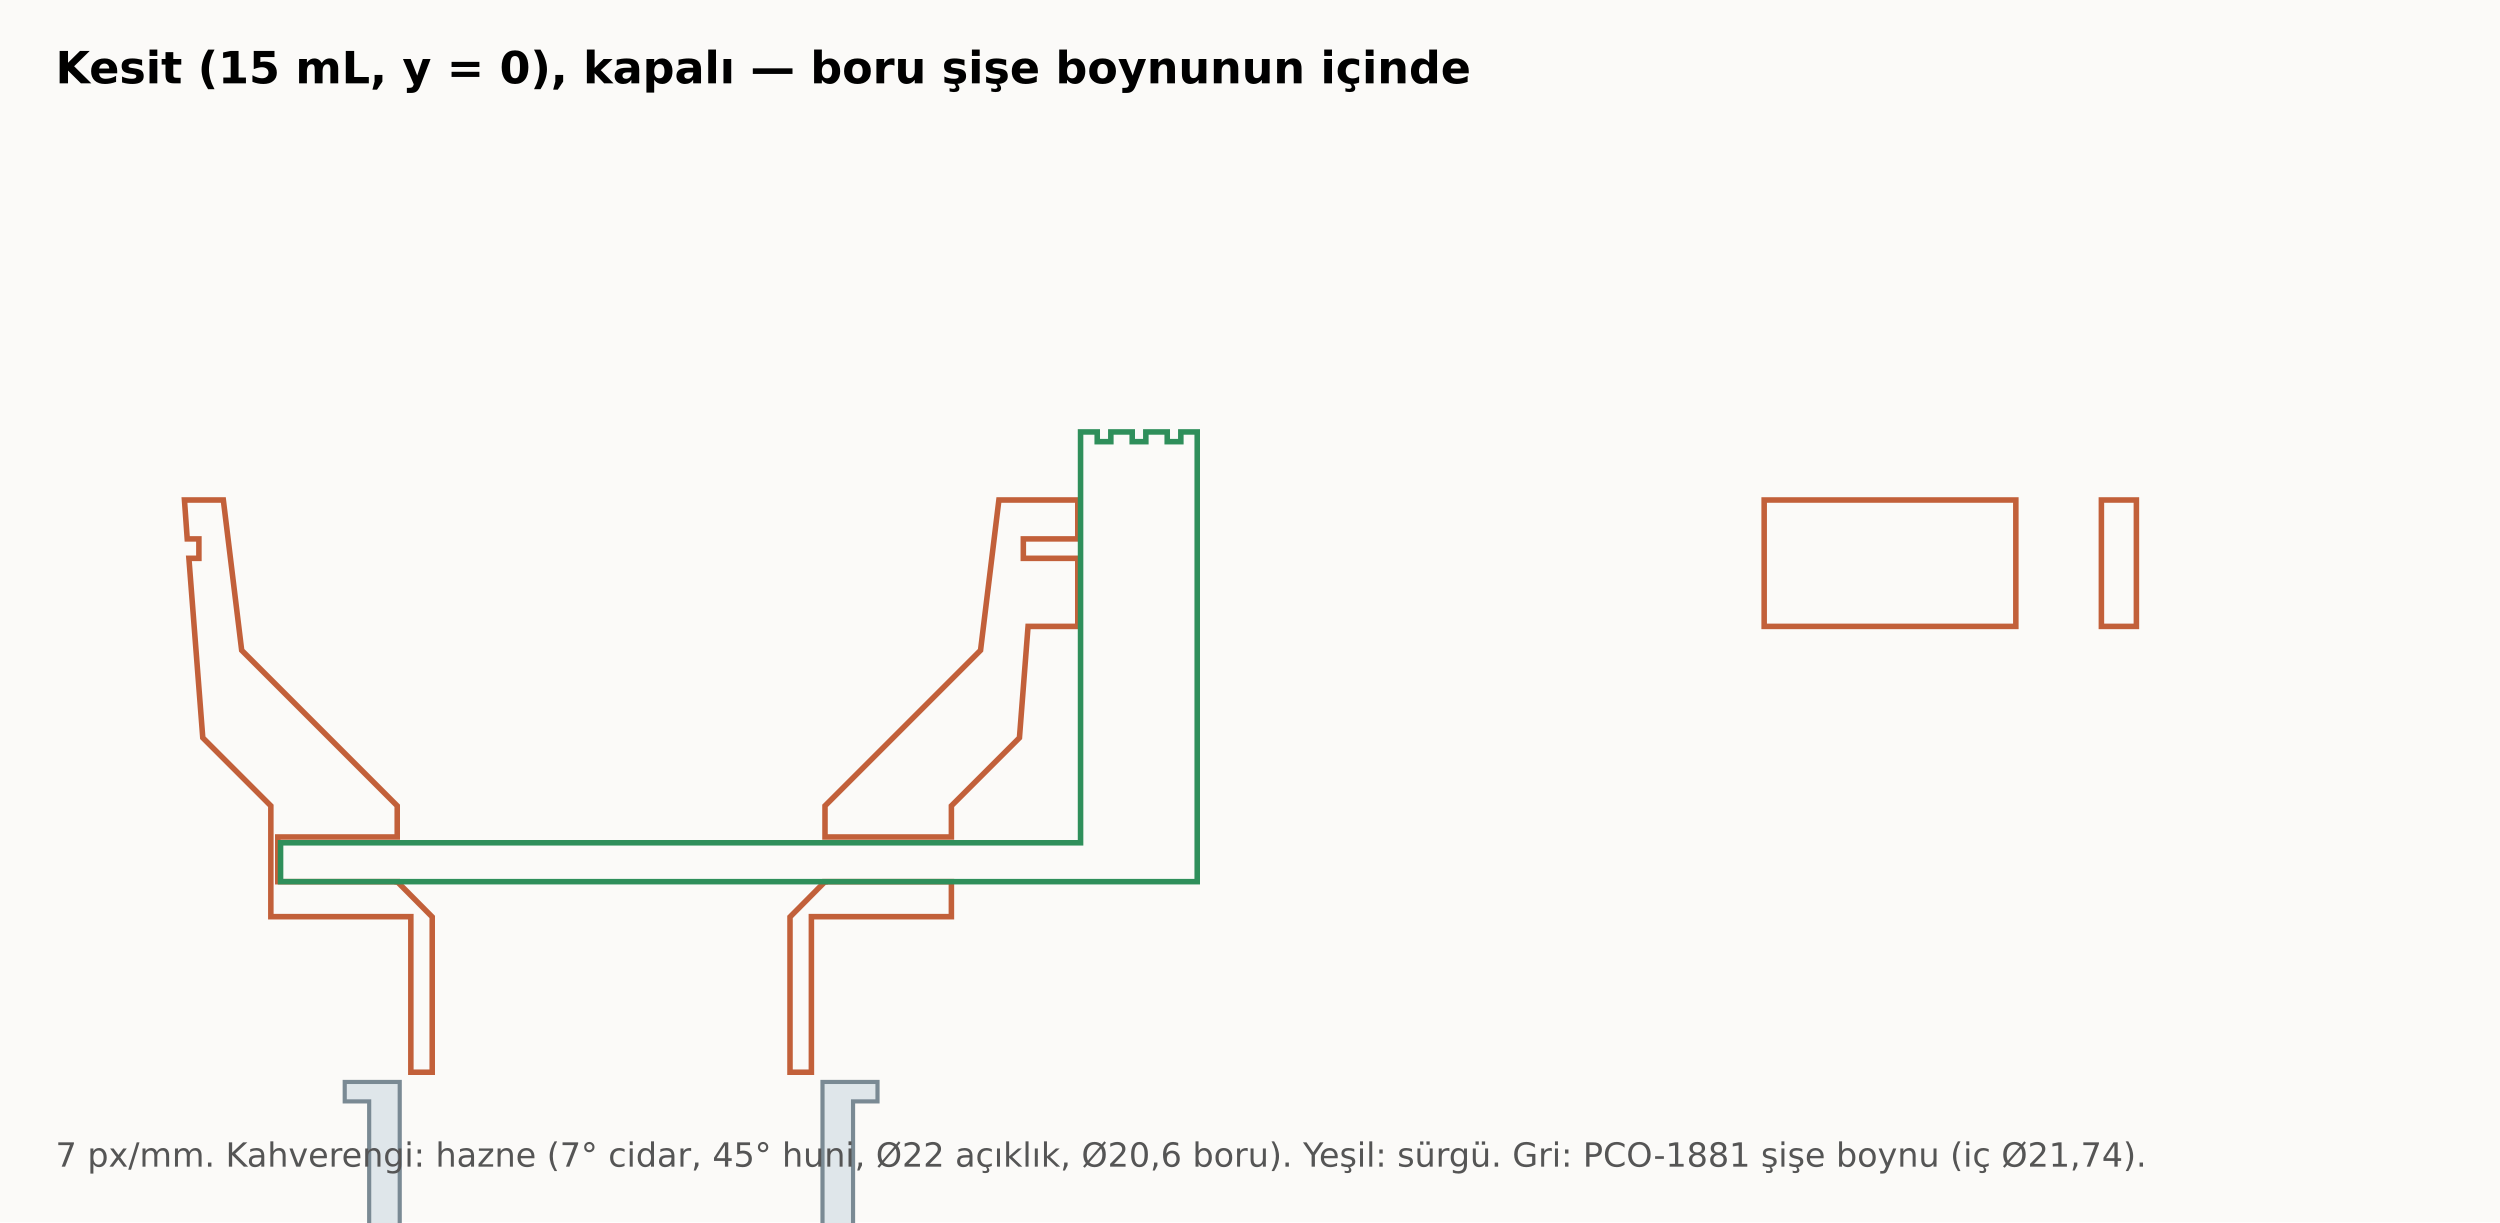
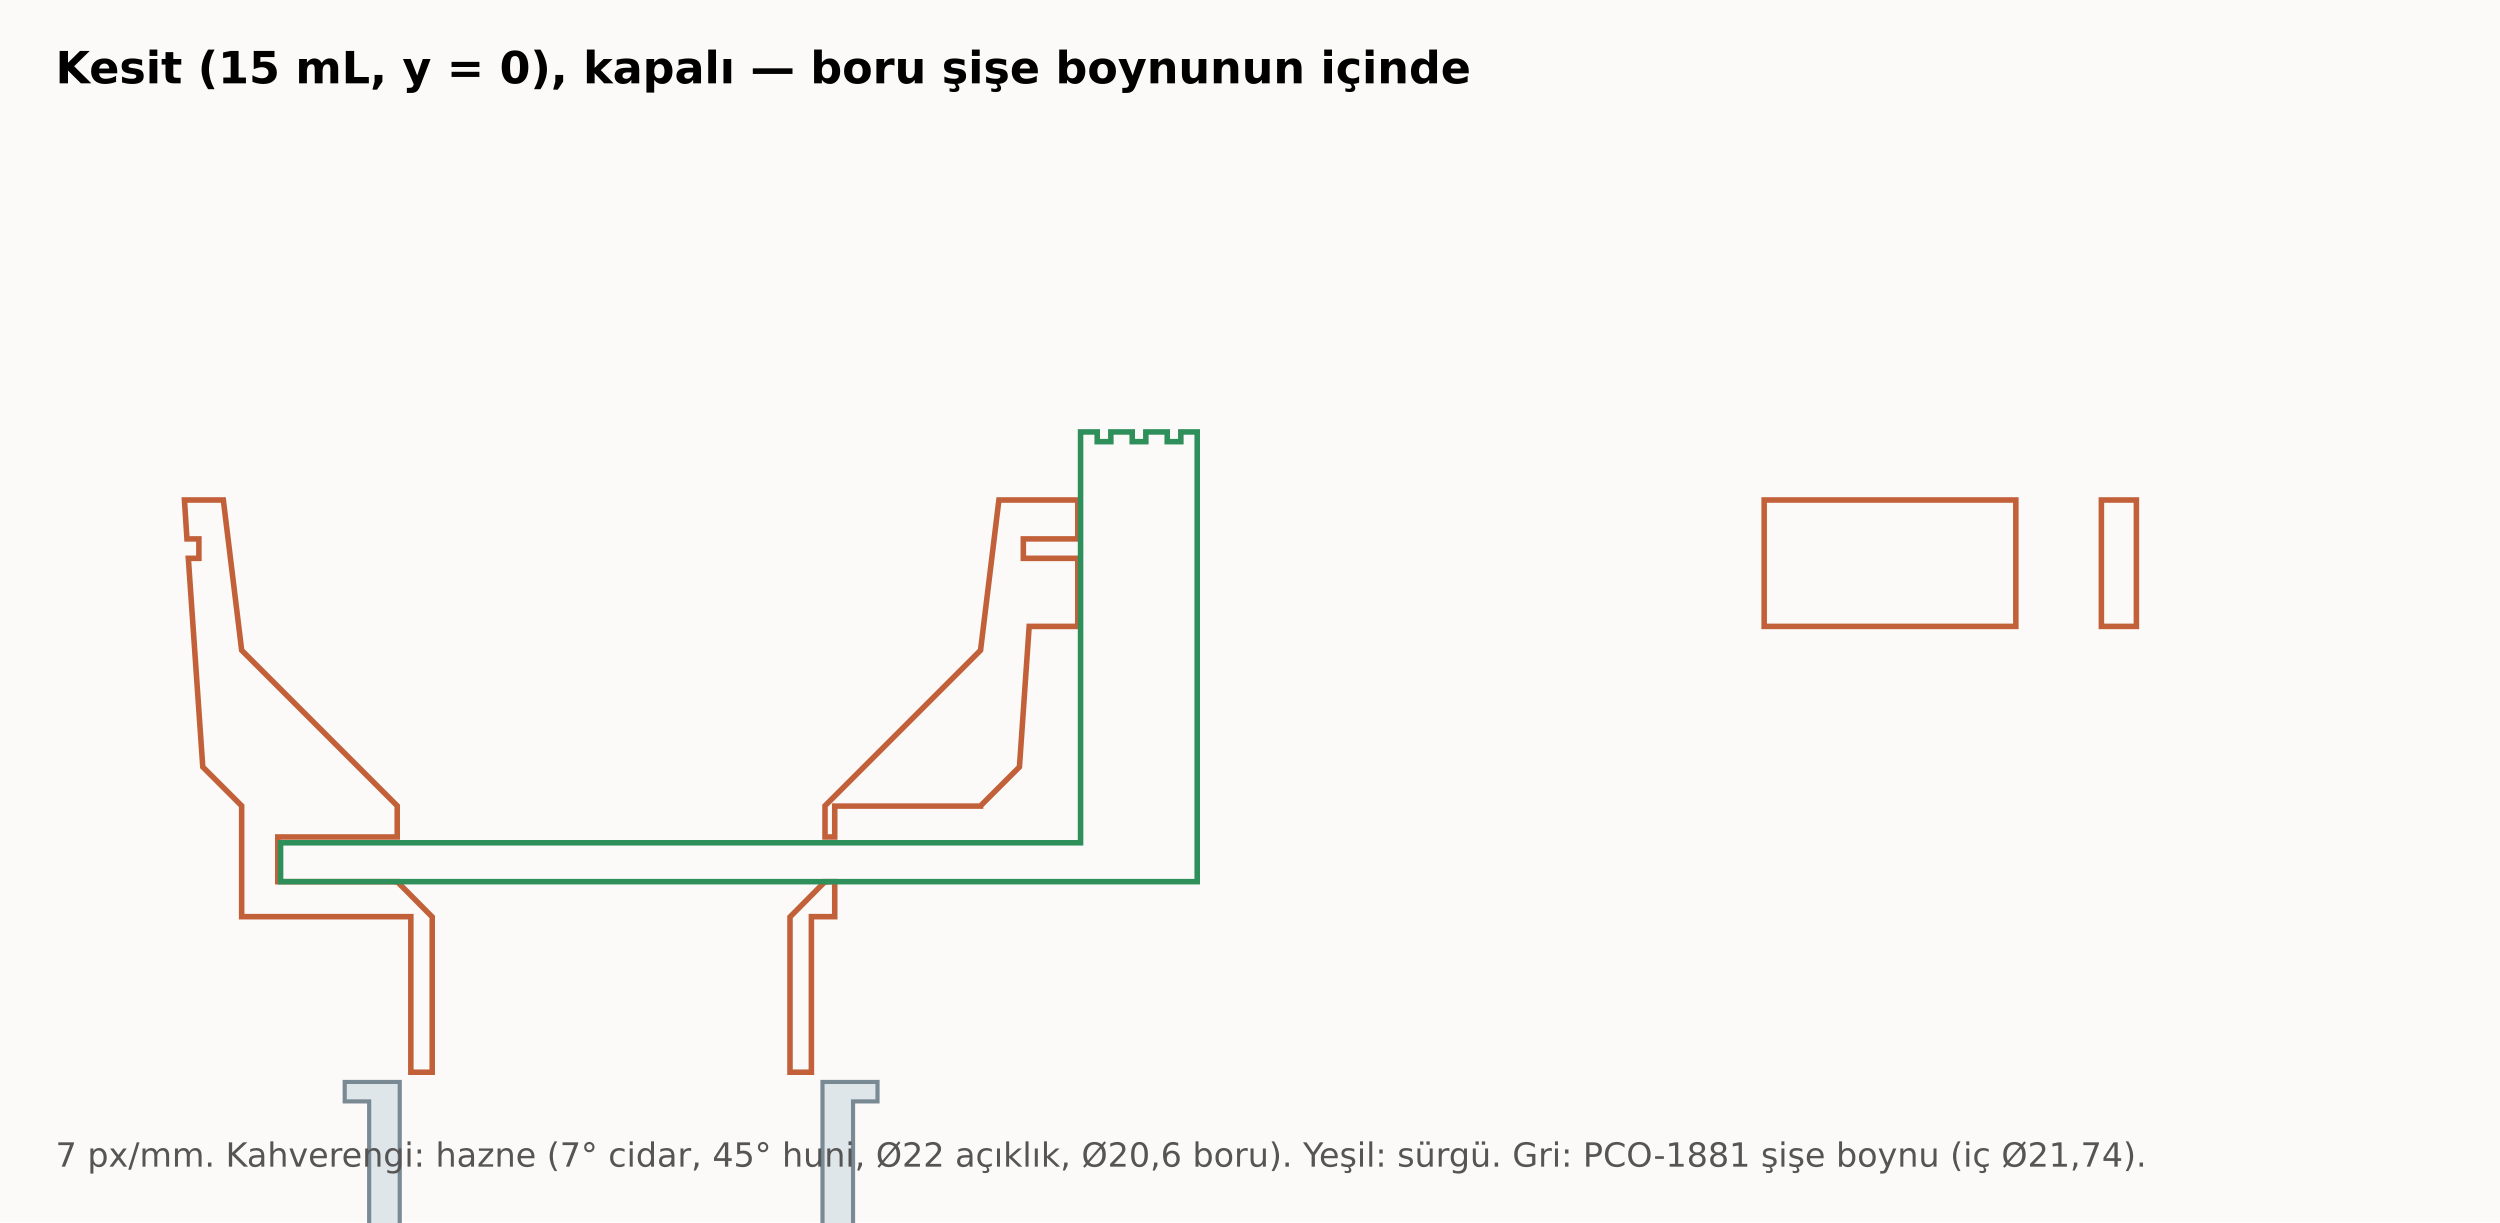
<svg xmlns="http://www.w3.org/2000/svg" width="900" height="440" viewBox="0 0 900 440">
  <rect width="900" height="440" fill="#fbfaf8" />
-   <path d="M360.1 180.0 L360.3 180.0 L360.3 180.0 L363.1 180.0 L375.4 180.0 L379.3 180.0 L379.5 180.0 L379.5 180.0 L388.0 180.0 L388.0 187.0 L388.0 194.0 L376.2 194.0 L375.5 194.0 L374.5 194.0 L373.1 194.0 L371.2 194.0 L368.4 194.0 L368.4 201.0 L371.2 201.0 L373.1 201.0 L374.5 201.0 L375.5 201.0 L376.2 201.0 L388.0 201.0 L388.0 213.2 L388.0 225.5 L379.5 225.5 L378.3 225.5 L378.2 225.5 L378.0 225.5 L377.7 225.5 L377.2 225.5 L376.5 225.5 L375.6 225.5 L374.4 225.5 L372.6 225.5 L370.1 225.5 L367.0 265.6 L342.5 290.1 L342.5 301.3 L340.5 301.3 L338.6 301.3 L336.7 301.3 L334.9 301.3 L333.1 301.3 L331.3 301.3 L329.5 301.3 L327.8 301.3 L326.0 301.3 L324.3 301.3 L322.7 301.3 L321.0 301.3 L319.3 301.3 L317.7 301.3 L316.1 301.3 L314.5 301.3 L312.9 301.3 L311.3 301.3 L309.7 301.3 L308.2 301.3 L306.6 301.3 L305.1 301.3 L303.5 301.3 L302.0 301.3 L300.4 301.3 L298.9 301.3 L297.1 301.3 L297.0 301.3 L297.0 290.1 L353.0 234.1 L359.6 180.0 L360.1 180.0 Z" fill="none" stroke="#c2603a" stroke-width="2" />
-   <path d="M296.9 317.5 L284.4 330.1 L284.4 386.0 L292.1 386.0 L292.1 330.0 L342.5 330.0 L342.5 317.4 L340.5 317.4 L338.6 317.4 L336.7 317.4 L334.9 317.4 L333.1 317.4 L331.3 317.4 L329.5 317.4 L327.8 317.4 L326.0 317.4 L324.3 317.4 L322.7 317.4 L321.0 317.4 L319.3 317.4 L317.7 317.4 L316.1 317.4 L314.5 317.4 L312.9 317.4 L311.3 317.4 L309.7 317.4 L308.2 317.4 L306.6 317.4 L305.1 317.4 L303.5 317.4 L302.0 317.4 L300.4 317.4 L297.1 317.4 L297.0 317.4 L297.0 317.4 L297.0 317.5 L296.9 317.5 Z" fill="none" stroke="#c2603a" stroke-width="2" />
+   <path d="M360.1 180.0 L360.3 180.0 L360.3 180.0 L363.1 180.0 L375.4 180.0 L379.3 180.0 L379.5 180.0 L379.5 180.0 L388.0 180.0 L388.0 187.0 L388.0 194.0 L376.2 194.0 L375.5 194.0 L374.5 194.0 L373.1 194.0 L371.2 194.0 L368.4 194.0 L368.4 201.0 L371.2 201.0 L373.1 201.0 L374.5 201.0 L375.5 201.0 L376.2 201.0 L388.0 201.0 L388.0 213.2 L388.0 225.5 L379.5 225.5 L378.4 225.5 L378.3 225.5 L378.1 225.5 L377.9 225.5 L377.4 225.5 L376.8 225.5 L375.9 225.5 L374.7 225.5 L373.0 225.5 L370.5 225.5 L367.0 276.1 L353.0 290.1 L353.0 290.2 L350.6 290.2 L348.2 290.2 L345.9 290.2 L343.7 290.2 L341.6 290.2 L339.5 290.2 L337.4 290.2 L335.4 290.2 L333.5 290.2 L331.5 290.2 L329.6 290.2 L327.8 290.2 L326.0 290.2 L324.2 290.2 L322.4 290.2 L320.6 290.2 L318.9 290.2 L317.2 290.2 L315.5 290.2 L313.8 290.2 L312.1 290.2 L310.5 290.2 L300.5 290.2 L300.5 295.7 L300.5 301.3 L298.8 301.3 L297.1 301.3 L297.0 301.3 L297.0 290.1 L353.0 234.1 L359.6 180.0 L360.1 180.0 Z" fill="none" stroke="#c2603a" stroke-width="2" />
+   <path d="M296.9 317.5 L284.4 330.1 L284.4 386.0 L292.1 386.0 L292.1 330.0 L292.3 330.0 L292.4 330.0 L292.4 330.0 L300.5 330.0 L300.5 323.7 L300.5 317.4 L298.8 317.4 L297.1 317.4 L297.0 317.4 L297.0 317.4 L297.0 317.5 L296.9 317.5 Z" fill="none" stroke="#c2603a" stroke-width="2" />
  <path d="M756.5 225.5 L756.5 180.0 L769.1 180.0 L769.1 202.7 L769.1 225.5 L756.9 225.5 L756.9 225.5 L756.9 225.5 L756.9 225.5 L756.8 225.5 L756.7 225.5 L756.6 225.5 L756.5 225.5 Z" fill="none" stroke="#c2603a" stroke-width="2" />
  <path d="M702.4 180.0 L702.4 180.0 L702.5 180.0 L702.6 180.0 L702.8 180.0 L702.9 180.0 L703.1 180.0 L703.4 180.0 L703.7 180.0 L704.0 180.0 L704.3 180.0 L704.7 180.0 L705.1 180.0 L705.5 180.0 L706.0 180.0 L706.6 180.0 L707.1 180.0 L707.7 180.0 L708.4 180.0 L709.1 180.0 L709.8 180.0 L710.6 180.0 L711.4 180.0 L712.3 180.0 L713.2 180.0 L714.2 180.0 L715.3 180.0 L716.4 180.0 L717.5 180.0 L718.7 180.0 L720.0 180.0 L721.3 180.0 L722.7 180.0 L724.2 180.0 L725.7 180.0 L725.7 225.5 L724.2 225.5 L722.7 225.5 L721.3 225.5 L720.0 225.5 L718.7 225.5 L717.5 225.5 L716.4 225.5 L715.3 225.5 L714.2 225.5 L713.2 225.5 L712.3 225.5 L711.4 225.5 L710.6 225.5 L709.8 225.5 L709.1 225.5 L708.4 225.5 L707.7 225.5 L707.1 225.5 L706.6 225.5 L706.0 225.5 L705.5 225.5 L705.1 225.5 L680.9 225.5 L635.1 225.5 L635.1 202.7 L635.1 180.0 L702.3 180.0 L702.3 180.0 L702.4 180.0 Z" fill="none" stroke="#c2603a" stroke-width="2" />
-   <path d="M120.1 317.4 L118.4 317.4 L118.4 317.4 L116.6 317.4 L114.8 317.4 L112.6 317.4 L112.6 317.4 L111.4 317.4 L109.1 317.4 L109.1 317.4 L108.3 317.4 L105.9 317.4 L103.1 317.4 L103.1 317.4 L102.8 317.4 L100.0 317.4 L100.0 301.3 L103.1 301.3 L103.5 301.3 L106.5 301.3 L109.1 301.3 L110.1 301.3 L112.6 301.3 L114.1 301.3 L116.4 301.3 L118.4 301.3 L120.6 301.3 L122.3 301.3 L123.8 301.3 L126.6 301.3 L127.9 301.3 L128.9 301.3 L132.4 301.3 L133.2 301.3 L133.8 301.3 L137.8 301.3 L138.2 301.3 L138.5 301.3 L143.0 301.3 L143.0 290.1 L87.0 234.1 L80.4 180.0 L66.4 180.0 L67.4 194.0 L71.6 194.0 L71.6 201.0 L68.0 201.0 L73.0 265.6 L97.5 290.1 L97.5 330.0 L147.9 330.0 L147.9 386.0 L155.6 386.0 L155.6 330.1 L143.1 317.5 L143.0 317.5 L143.0 317.4 L143.0 317.4 L139.1 317.4 L138.8 317.4 L138.5 317.4 L135.0 317.4 L134.5 317.4 L133.8 317.4 L130.7 317.4 L129.9 317.4 L128.9 317.4 L126.3 317.4 L125.1 317.4 L123.8 317.4 L123.8 317.4 L121.6 317.4 L120.1 317.4 Z" fill="none" stroke="#c2603a" stroke-width="2" />
+   <path d="M120.1 317.4 L118.4 317.4 L118.4 317.4 L116.6 317.4 L114.8 317.4 L112.6 317.4 L112.6 317.4 L111.4 317.4 L109.1 317.4 L109.1 317.4 L108.3 317.4 L105.9 317.4 L103.1 317.4 L103.1 317.4 L102.8 317.4 L100.0 317.4 L100.0 301.3 L103.1 301.3 L103.5 301.3 L106.5 301.3 L109.1 301.3 L110.1 301.3 L112.6 301.3 L114.1 301.3 L116.4 301.3 L118.4 301.3 L120.6 301.3 L122.3 301.3 L123.8 301.3 L126.6 301.3 L127.9 301.3 L128.9 301.3 L132.4 301.3 L133.2 301.3 L133.8 301.3 L137.8 301.3 L138.2 301.3 L138.5 301.3 L143.0 301.3 L143.0 290.1 L87.0 234.1 L80.4 180.0 L66.4 180.0 L67.3 194.0 L71.6 194.0 L71.6 201.0 L67.8 201.0 L73.0 276.1 L87.0 290.1 L87.0 330.0 L147.9 330.0 L147.9 386.0 L155.6 386.0 L155.6 330.1 L143.1 317.5 L143.0 317.5 L143.0 317.4 L143.0 317.4 L139.1 317.4 L138.8 317.4 L138.5 317.4 L135.0 317.4 L134.5 317.4 L133.8 317.4 L130.7 317.4 L129.9 317.4 L128.9 317.4 L126.3 317.4 L125.1 317.4 L123.8 317.4 L123.8 317.4 L121.6 317.4 L120.1 317.4 Z" fill="none" stroke="#c2603a" stroke-width="2" />
  <path d="M112.6 317.4 L112.6 317.4 Z" fill="none" stroke="#c2603a" stroke-width="2" />
  <path d="M103.1 317.4 L103.1 317.4 Z" fill="none" stroke="#c2603a" stroke-width="2" />
  <path d="M118.4 317.4 L118.4 317.4 Z" fill="none" stroke="#c2603a" stroke-width="2" />
  <path d="M232.8 317.4 L231.5 317.4 L230.1 317.4 L228.8 317.4 L227.3 317.4 L225.8 317.4 L224.3 317.4 L222.7 317.4 L221.0 317.4 L219.3 317.4 L217.5 317.4 L215.6 317.4 L213.6 317.4 L211.5 317.4 L209.4 317.4 L207.2 317.4 L204.8 317.4 L202.3 317.4 L199.7 317.4 L197.0 317.4 L194.1 317.4 L191.1 317.4 L187.9 317.4 L184.5 317.4 L180.9 317.4 L177.1 317.4 L173.0 317.4 L168.7 317.4 L164.0 317.4 L159.0 317.4 L153.7 317.4 L147.9 317.4 L141.7 317.4 L134.9 317.4 L127.6 317.4 L119.5 317.4 L110.7 317.4 L101.0 317.4 L101.0 303.4 L110.7 303.4 L119.5 303.4 L127.6 303.4 L134.9 303.4 L141.7 303.4 L147.9 303.4 L153.7 303.4 L159.0 303.4 L164.0 303.4 L168.7 303.4 L173.0 303.4 L177.1 303.4 L180.9 303.4 L184.5 303.4 L187.9 303.4 L191.1 303.4 L194.1 303.4 L197.0 303.4 L199.7 303.4 L202.3 303.4 L204.8 303.4 L207.2 303.4 L209.4 303.4 L211.5 303.4 L213.6 303.4 L215.6 303.4 L217.5 303.4 L219.3 303.4 L221.0 303.4 L222.7 303.4 L224.3 303.4 L225.8 303.4 L227.3 303.4 L228.8 303.4 L230.1 303.4 L231.5 303.4 L232.8 303.4 L234.0 303.4 L235.2 303.4 L236.4 303.4 L237.6 303.4 L238.7 303.4 L239.7 303.4 L240.8 303.4 L241.8 303.4 L242.8 303.4 L243.7 303.4 L244.7 303.4 L245.6 303.4 L246.4 303.4 L247.3 303.4 L248.1 303.4 L248.9 303.4 L249.5 303.4 L268.6 303.4 L269.8 303.4 L270.9 303.4 L297.0 303.4 L343.0 303.4 L389.0 303.4 L389.0 229.4 L389.0 155.5 L392.0 155.5 L395.0 155.5 L395.0 157.2 L395.0 159.0 L397.4 159.0 L399.9 159.0 L399.9 157.2 L399.9 155.5 L403.7 155.5 L407.6 155.5 L407.6 157.2 L407.6 159.0 L410.0 159.0 L412.5 159.0 L412.5 157.2 L412.5 155.5 L416.3 155.5 L420.2 155.5 L420.2 157.2 L420.2 159.0 L422.6 159.0 L425.1 159.0 L425.1 157.2 L425.1 155.5 L428.1 155.5 L431.0 155.5 L431.0 229.4 L431.0 303.4 L431.0 310.4 L431.0 317.4 L364.0 317.4 L297.0 317.4 L273.9 317.4 L269.8 317.4 L268.6 317.4 L249.5 317.4 L248.9 317.4 L248.1 317.4 L247.3 317.4 L246.4 317.4 L245.6 317.4 L244.7 317.4 L243.7 317.4 L242.8 317.4 L241.8 317.4 L240.8 317.4 L239.7 317.4 L238.7 317.4 L237.6 317.4 L236.4 317.4 L235.2 317.4 L234.0 317.4 L232.8 317.4 Z" fill="none" stroke="#2f8f5b" stroke-width="2" />
  <path d="M296.1 389.5 L296.1 512.0 L307.1 512.0 L307.1 396.5 L315.9 396.5 L315.9 389.5 Z" fill="#dfe6ea" stroke="#7a8a94" stroke-width="1.5" />
  <path d="M143.9 389.5 L143.9 512.0 L132.9 512.0 L132.9 396.5 L124.1 396.5 L124.1 389.5 Z" fill="#dfe6ea" stroke="#7a8a94" stroke-width="1.5" />
  <text x="20" y="30" font-family="DejaVu Sans" font-size="16" font-weight="700">Kesit (15 mL, y = 0), kapalı — boru şişe boynunun içinde</text>
  <text x="20" y="420" font-family="DejaVu Sans" font-size="12" fill="#555">7 px/mm. Kahverengi: hazne (7° cidar, 45° huni, Ø22 açıklık, Ø20,6 boru). Yeşil: sürgü. Gri: PCO-1881 şişe boynu (iç Ø21,74).</text>
</svg>
